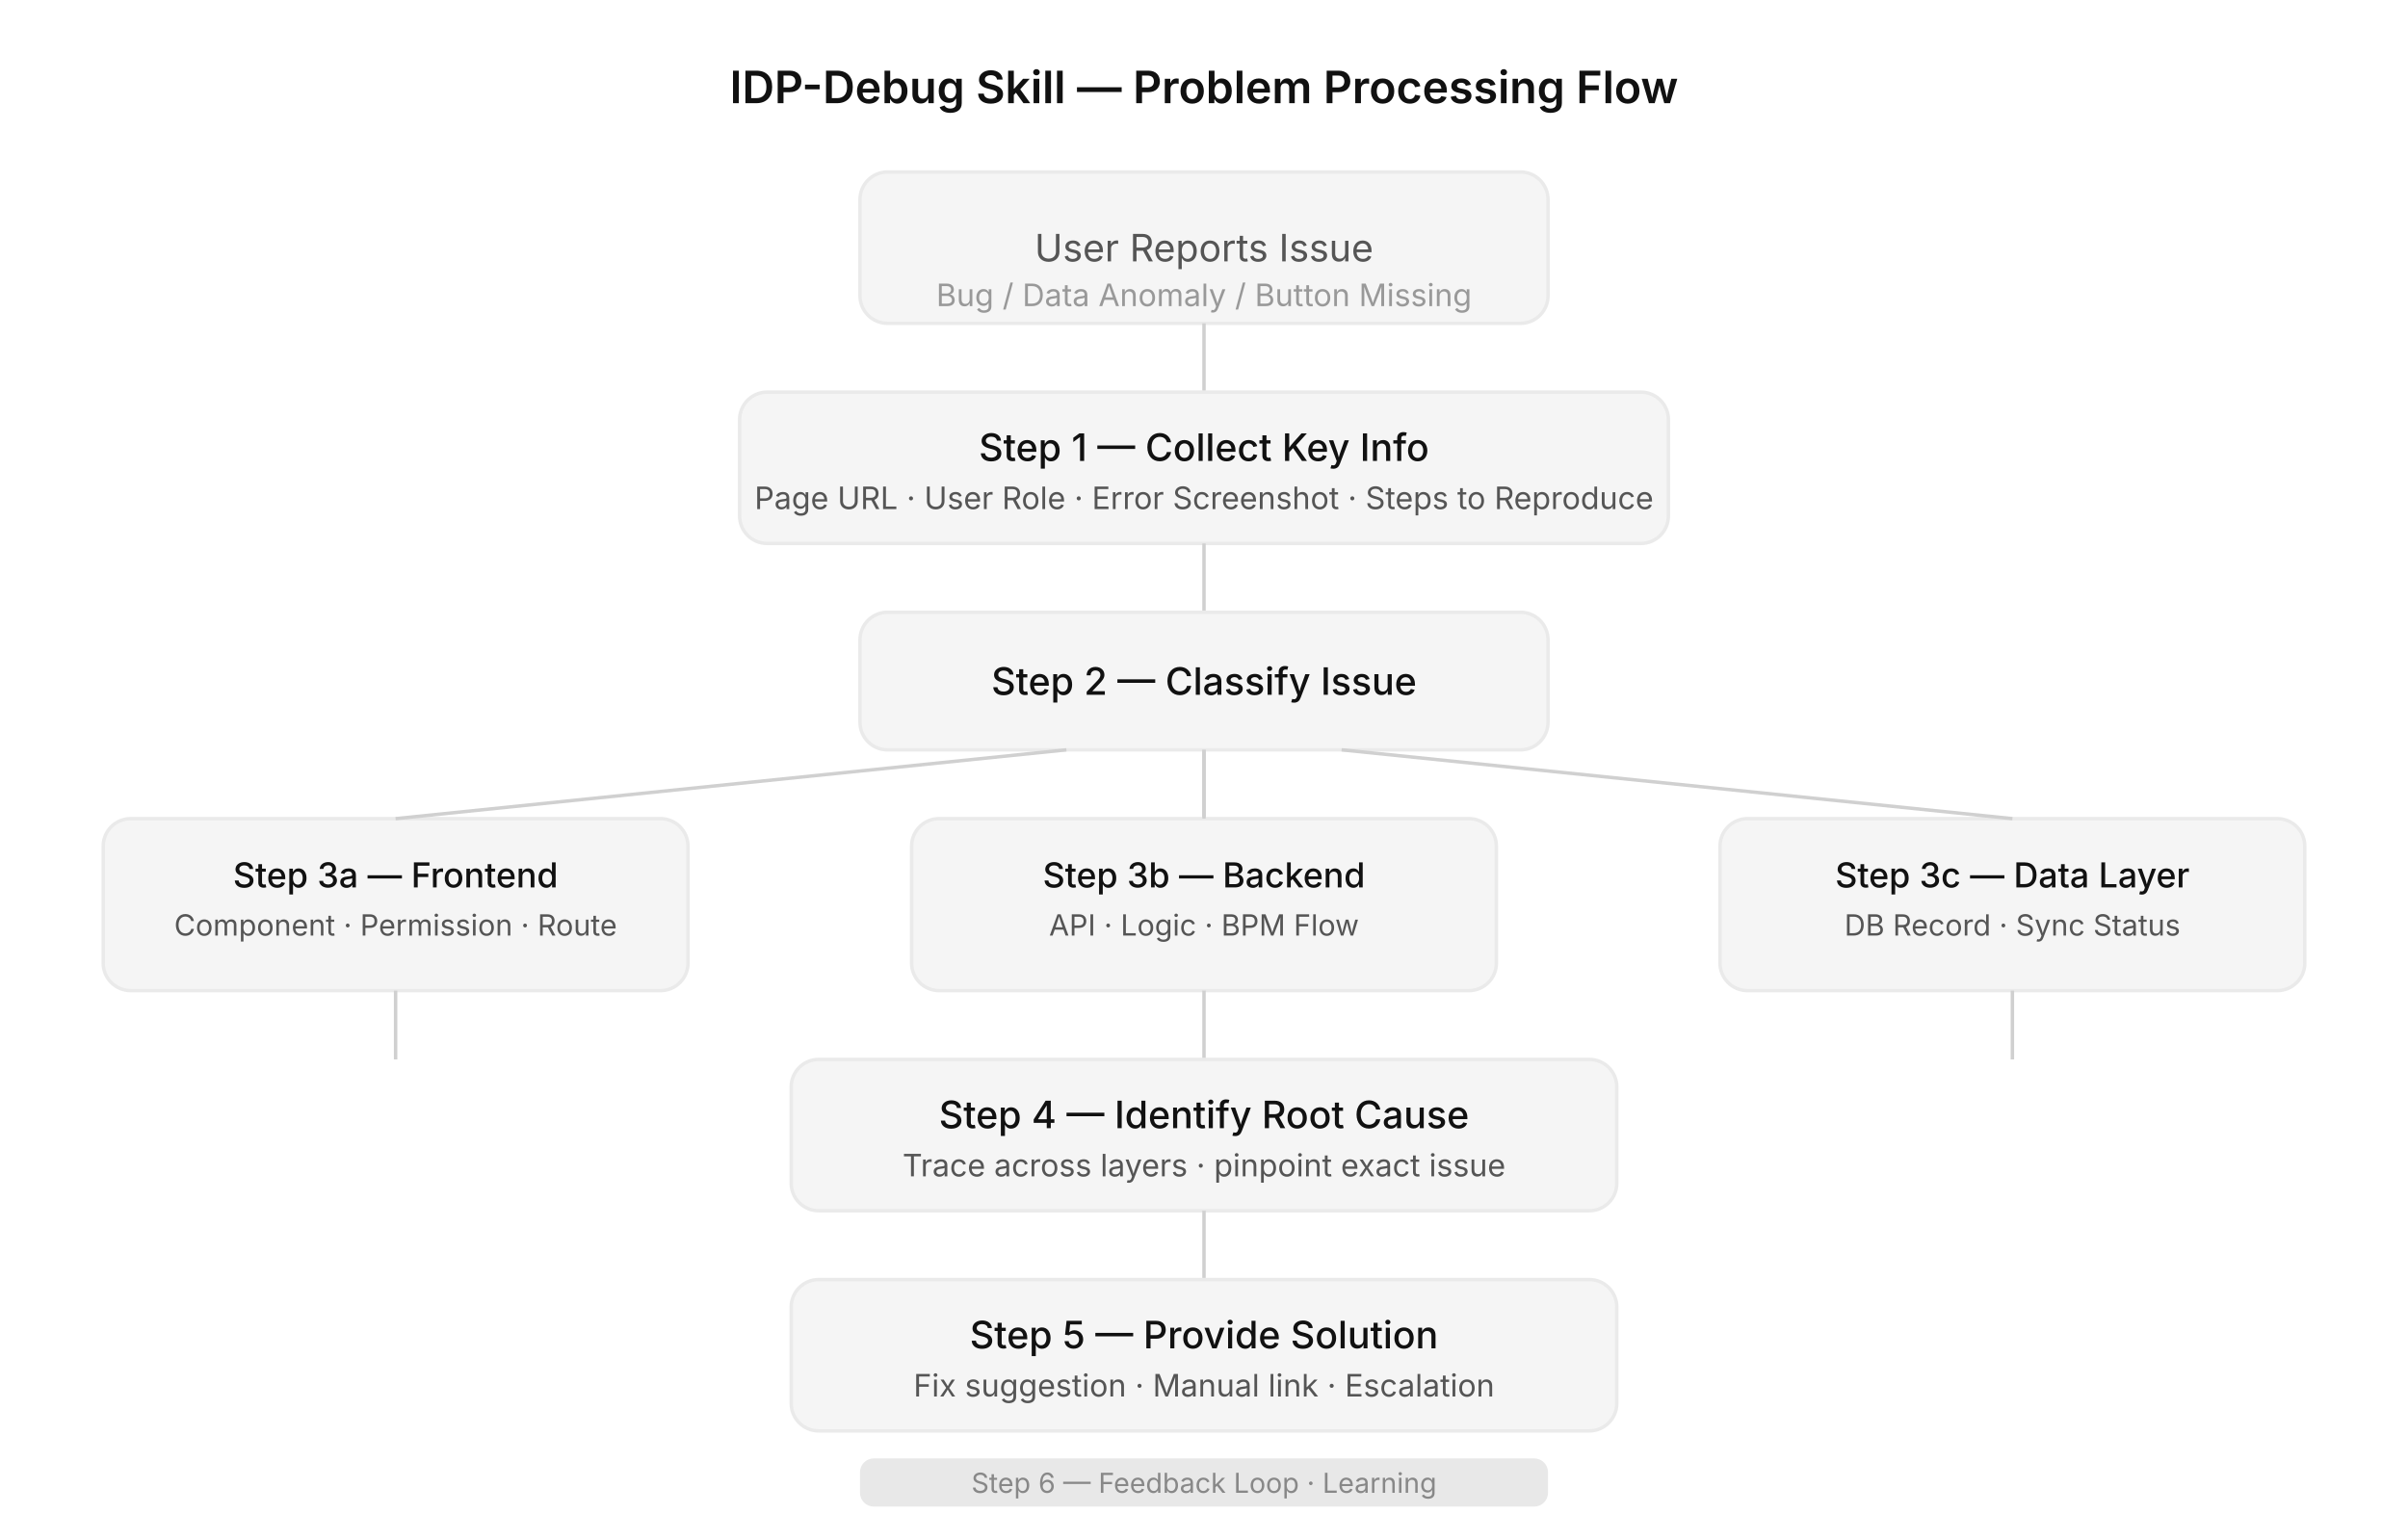
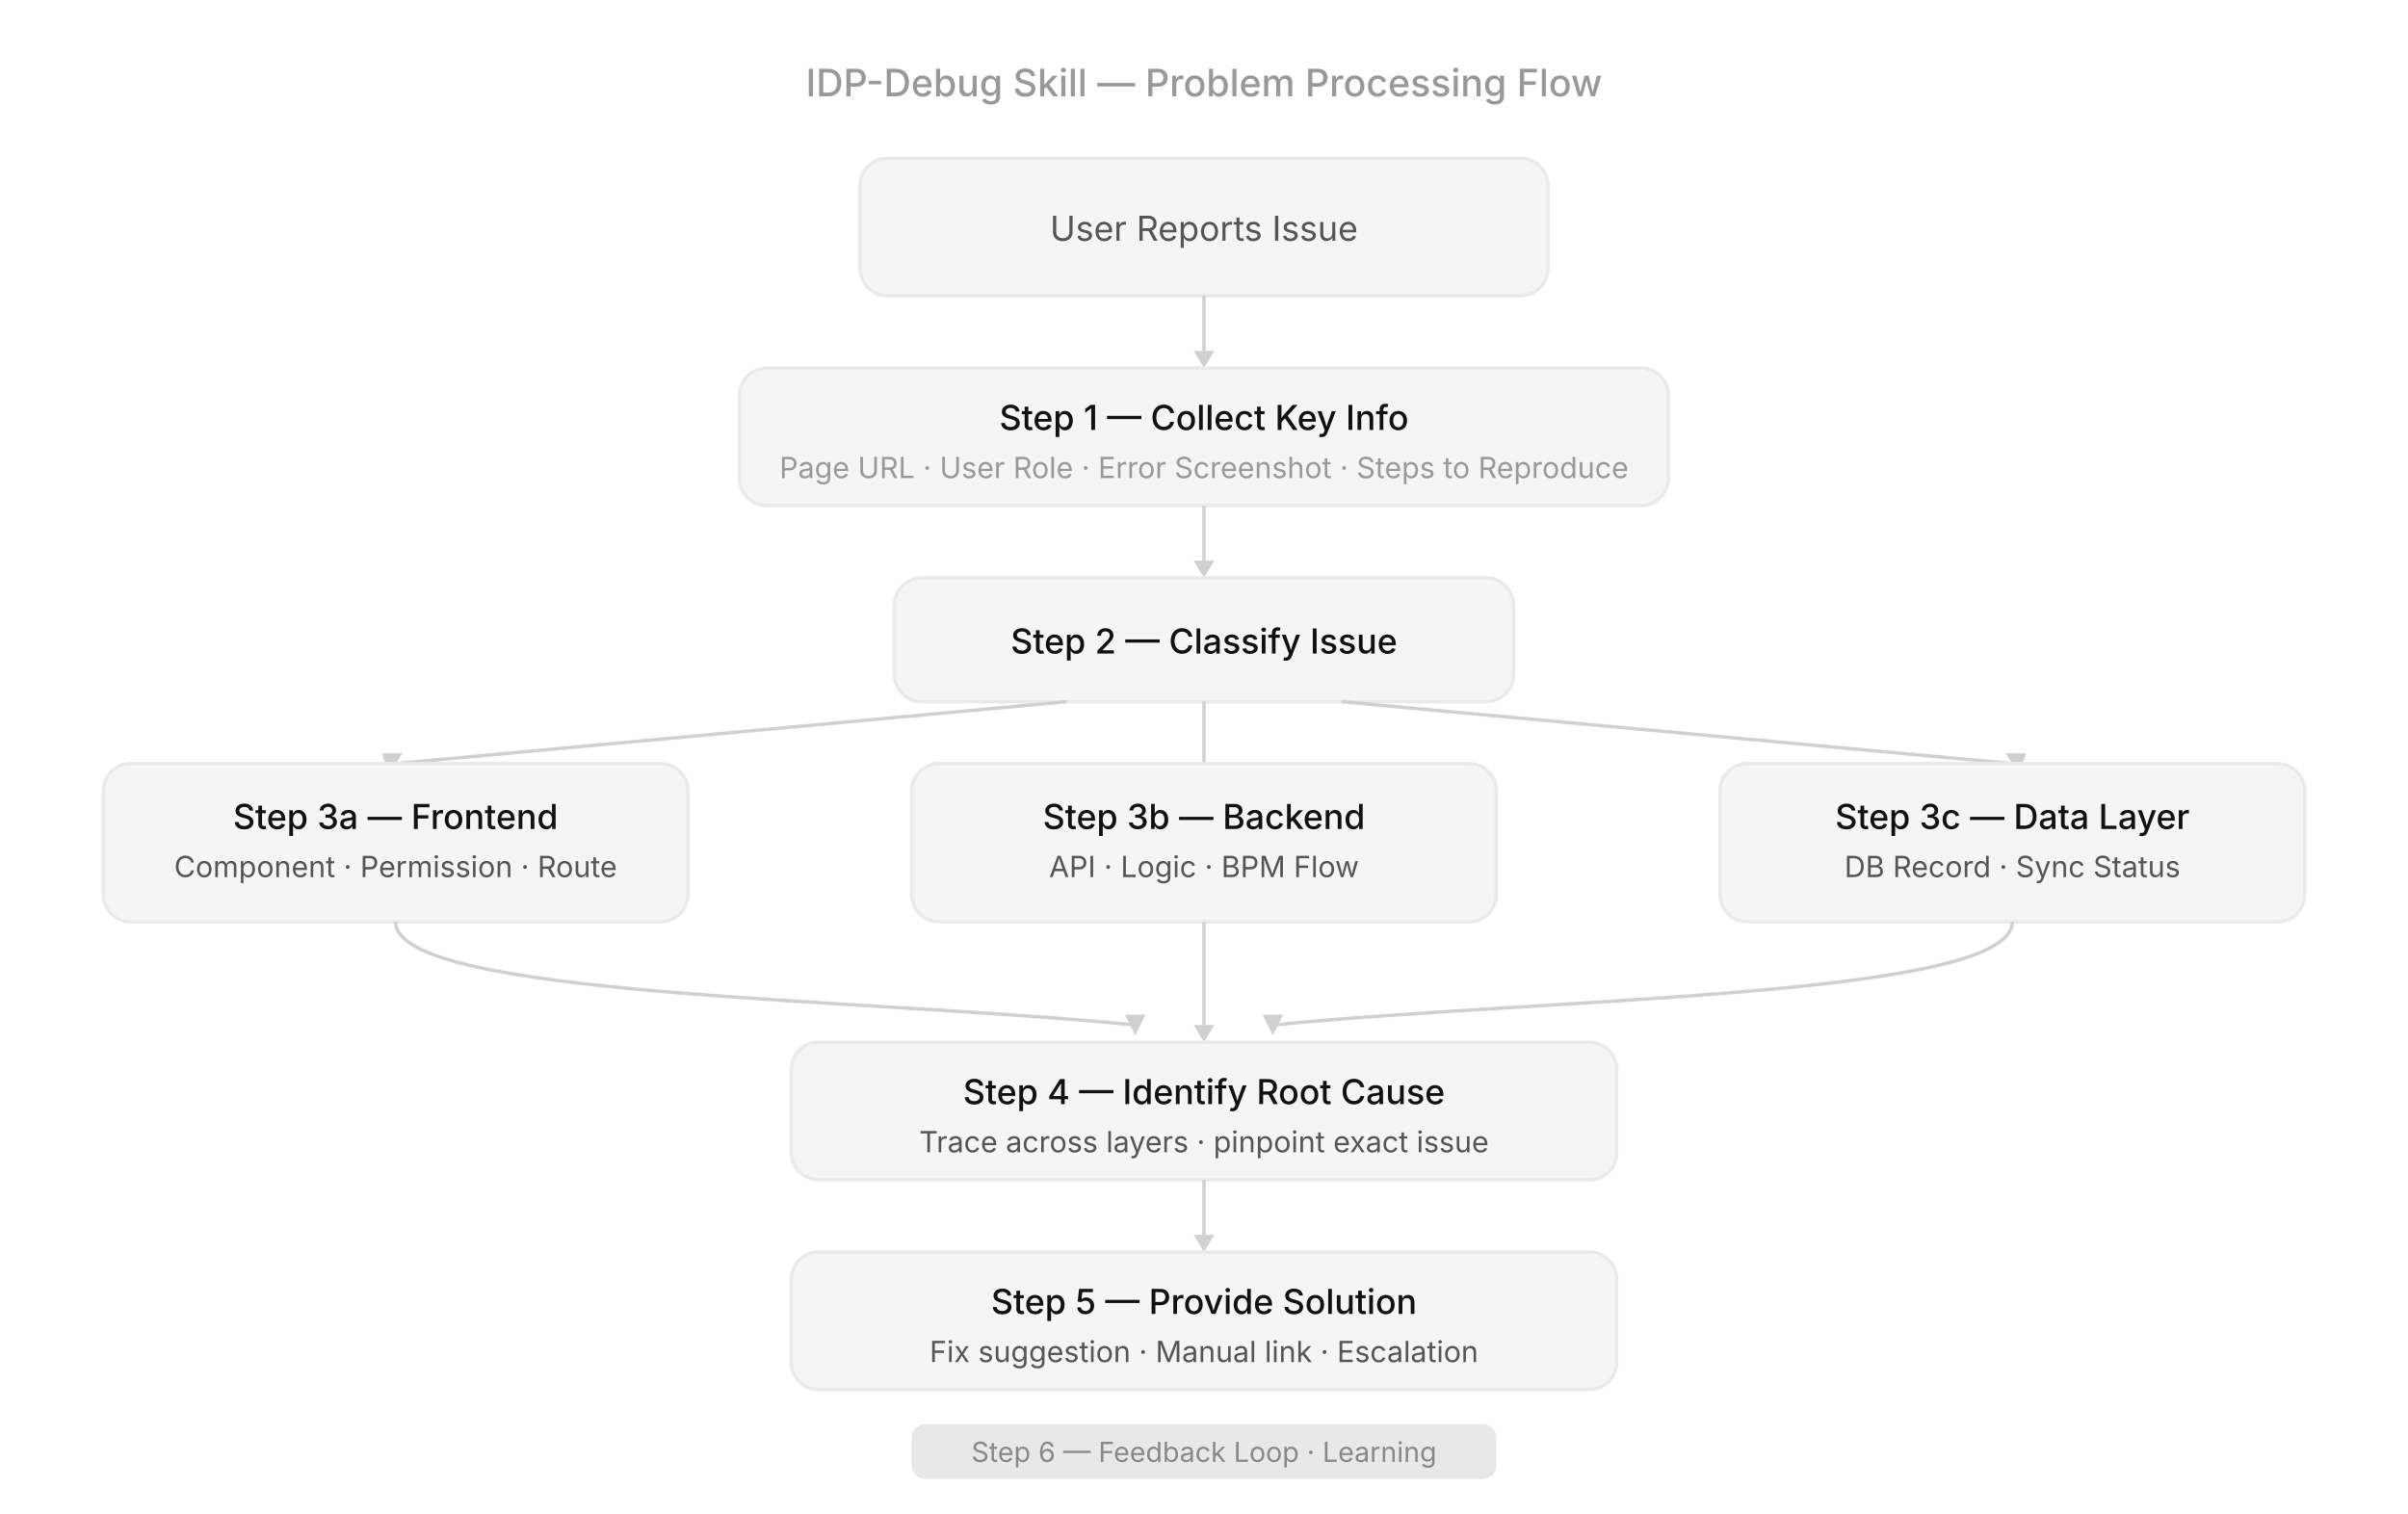
<svg xmlns="http://www.w3.org/2000/svg" viewBox="0 0 700 440" fill="none" font-family="Inter,system-ui,sans-serif">
-   <text x="350" y="30" text-anchor="middle" font-size="13" font-weight="600" fill="#111">IDP-Debug Skill — Problem Processing Flow</text>
-   <rect x="250" y="50" width="200" height="44" rx="8" fill="#f5f5f5" stroke="#eaeaea" />
-   <text x="350" y="76" text-anchor="middle" font-size="11" fill="#555">User Reports Issue</text>
-   <text x="350" y="89" text-anchor="middle" font-size="9" fill="#999">Bug / Data Anomaly / Button Missing</text>
-   <line x1="350" y1="94" x2="350" y2="114" stroke="#d0d0d0" stroke-width="1" />
-   <rect x="215" y="114" width="270" height="44" rx="8" fill="#f5f5f5" stroke="#eaeaea" />
-   <text x="350" y="134" text-anchor="middle" font-size="11" font-weight="500" fill="#111">Step 1 — Collect Key Info</text>
-   <text x="350" y="148" text-anchor="middle" font-size="9" fill="#555">Page URL · User Role · Error Screenshot · Steps to Reproduce</text>
-   <line x1="350" y1="158" x2="350" y2="178" stroke="#d0d0d0" stroke-width="1" />
-   <rect x="250" y="178" width="200" height="40" rx="8" fill="#f5f5f5" stroke="#eaeaea" />
-   <text x="350" y="202" text-anchor="middle" font-size="11" font-weight="500" fill="#111">Step 2 — Classify Issue</text>
-   <line x1="350" y1="218" x2="350" y2="238" stroke="#d0d0d0" stroke-width="1" />
-   <rect x="30" y="238" width="170" height="50" rx="8" fill="#f5f5f5" stroke="#eaeaea" />
-   <text x="115" y="258" text-anchor="middle" font-size="10" font-weight="500" fill="#111">Step 3a — Frontend</text>
-   <text x="115" y="272" text-anchor="middle" font-size="8.5" fill="#555">Component · Permission · Route</text>
-   <rect x="265" y="238" width="170" height="50" rx="8" fill="#f5f5f5" stroke="#eaeaea" />
-   <text x="350" y="258" text-anchor="middle" font-size="10" font-weight="500" fill="#111">Step 3b — Backend</text>
-   <text x="350" y="272" text-anchor="middle" font-size="8.5" fill="#555">API · Logic · BPM Flow</text>
-   <rect x="500" y="238" width="170" height="50" rx="8" fill="#f5f5f5" stroke="#eaeaea" />
-   <text x="585" y="258" text-anchor="middle" font-size="10" font-weight="500" fill="#111">Step 3c — Data Layer</text>
-   <text x="585" y="272" text-anchor="middle" font-size="8.5" fill="#555">DB Record · Sync Status</text>
-   <line x1="310" y1="218" x2="115" y2="238" stroke="#d0d0d0" stroke-width="1" />
-   <line x1="350" y1="218" x2="350" y2="238" stroke="#d0d0d0" stroke-width="1" />
-   <line x1="390" y1="218" x2="585" y2="238" stroke="#d0d0d0" stroke-width="1" />
-   <line x1="115" y1="288" x2="115" y2="308" stroke="#d0d0d0" stroke-width="1" />
-   <line x1="350" y1="288" x2="350" y2="308" stroke="#d0d0d0" stroke-width="1" />
-   <line x1="585" y1="288" x2="585" y2="308" stroke="#d0d0d0" stroke-width="1" />
-   <rect x="230" y="308" width="240" height="44" rx="8" fill="#f5f5f5" stroke="#eaeaea" />
-   <text x="350" y="328" text-anchor="middle" font-size="11" font-weight="500" fill="#111">Step 4 — Identify Root Cause</text>
-   <text x="350" y="342" text-anchor="middle" font-size="9" fill="#555">Trace across layers · pinpoint exact issue</text>
-   <line x1="350" y1="352" x2="350" y2="372" stroke="#d0d0d0" stroke-width="1" />
-   <rect x="230" y="372" width="240" height="44" rx="8" fill="#f5f5f5" stroke="#eaeaea" />
-   <text x="350" y="392" text-anchor="middle" font-size="11" font-weight="500" fill="#111">Step 5 — Provide Solution</text>
-   <text x="350" y="406" text-anchor="middle" font-size="9" fill="#555">Fix suggestion · Manual link · Escalation</text>
-   <rect x="250" y="424" width="200" height="14" rx="4" fill="#e8e8e8" />
-   <text x="350" y="434" text-anchor="middle" font-size="8" fill="#888">Step 6 — Feedback Loop · Learning</text>
+   <text x="350" y="28" text-anchor="middle" font-size="11" font-weight="500" fill="#999">IDP-Debug Skill — Problem Processing Flow</text>
+   <rect x="250" y="46" width="200" height="40" rx="8" fill="#f5f5f5" stroke="#eaeaea" />
+   <text x="350" y="70" text-anchor="middle" font-size="10" fill="#555">User Reports Issue</text>
+   <line x1="350" y1="86" x2="350" y2="102" stroke="#d0d0d0" stroke-width="1" />
+   <polygon points="347,102 353,102 350,107" fill="#d0d0d0" />
+   <rect x="215" y="107" width="270" height="40" rx="8" fill="#f5f5f5" stroke="#eaeaea" />
+   <text x="350" y="125" text-anchor="middle" font-size="10" font-weight="500" fill="#111">Step 1 — Collect Key Info</text>
+   <text x="350" y="139" text-anchor="middle" font-size="8.5" fill="#999">Page URL · User Role · Error Screenshot · Steps to Reproduce</text>
+   <line x1="350" y1="147" x2="350" y2="163" stroke="#d0d0d0" stroke-width="1" />
+   <polygon points="347,163 353,163 350,168" fill="#d0d0d0" />
+   <rect x="260" y="168" width="180" height="36" rx="8" fill="#f5f5f5" stroke="#eaeaea" />
+   <text x="350" y="190" text-anchor="middle" font-size="10" font-weight="500" fill="#111">Step 2 — Classify Issue</text>
+   <line x1="310" y1="204" x2="115" y2="222" stroke="#d0d0d0" stroke-width="1" />
+   <polygon points="117,219 113,225 111,219" fill="#d0d0d0" />
+   <line x1="350" y1="204" x2="350" y2="222" stroke="#d0d0d0" stroke-width="1" />
+   <polygon points="347,222 353,222 350,227" fill="#d0d0d0" />
+   <line x1="390" y1="204" x2="585" y2="222" stroke="#d0d0d0" stroke-width="1" />
+   <polygon points="583,219 587,225 589,219" fill="#d0d0d0" />
+   <rect x="30" y="222" width="170" height="46" rx="8" fill="#f5f5f5" stroke="#eaeaea" />
+   <text x="115" y="241" text-anchor="middle" font-size="10" font-weight="500" fill="#111">Step 3a — Frontend</text>
+   <text x="115" y="255" text-anchor="middle" font-size="8.5" fill="#555">Component · Permission · Route</text>
+   <rect x="265" y="222" width="170" height="46" rx="8" fill="#f5f5f5" stroke="#eaeaea" />
+   <text x="350" y="241" text-anchor="middle" font-size="10" font-weight="500" fill="#111">Step 3b — Backend</text>
+   <text x="350" y="255" text-anchor="middle" font-size="8.5" fill="#555">API · Logic · BPM Flow</text>
+   <rect x="500" y="222" width="170" height="46" rx="8" fill="#f5f5f5" stroke="#eaeaea" />
+   <text x="585" y="241" text-anchor="middle" font-size="10" font-weight="500" fill="#111">Step 3c — Data Layer</text>
+   <text x="585" y="255" text-anchor="middle" font-size="8.5" fill="#555">DB Record · Sync Status</text>
+   <path d="M115,268 C115,290 250,290 330,298" stroke="#d0d0d0" stroke-width="1" fill="none" />
+   <polygon points="327,295 333,295 330,301" fill="#d0d0d0" />
+   <line x1="350" y1="268" x2="350" y2="298" stroke="#d0d0d0" stroke-width="1" />
+   <polygon points="347,298 353,298 350,303" fill="#d0d0d0" />
+   <path d="M585,268 C585,290 450,290 370,298" stroke="#d0d0d0" stroke-width="1" fill="none" />
+   <polygon points="367,295 373,295 370,301" fill="#d0d0d0" />
+   <rect x="230" y="303" width="240" height="40" rx="8" fill="#f5f5f5" stroke="#eaeaea" />
+   <text x="350" y="321" text-anchor="middle" font-size="10" font-weight="500" fill="#111">Step 4 — Identify Root Cause</text>
+   <text x="350" y="335" text-anchor="middle" font-size="8.5" fill="#555">Trace across layers · pinpoint exact issue</text>
+   <line x1="350" y1="343" x2="350" y2="359" stroke="#d0d0d0" stroke-width="1" />
+   <polygon points="347,359 353,359 350,364" fill="#d0d0d0" />
+   <rect x="230" y="364" width="240" height="40" rx="8" fill="#f5f5f5" stroke="#eaeaea" />
+   <text x="350" y="382" text-anchor="middle" font-size="10" font-weight="500" fill="#111">Step 5 — Provide Solution</text>
+   <text x="350" y="396" text-anchor="middle" font-size="8.5" fill="#555">Fix suggestion · Manual link · Escalation</text>
+   <rect x="265" y="414" width="170" height="16" rx="4" fill="#e8e8e8" />
+   <text x="350" y="425" text-anchor="middle" font-size="8" fill="#888">Step 6 — Feedback Loop · Learning</text>
</svg>
